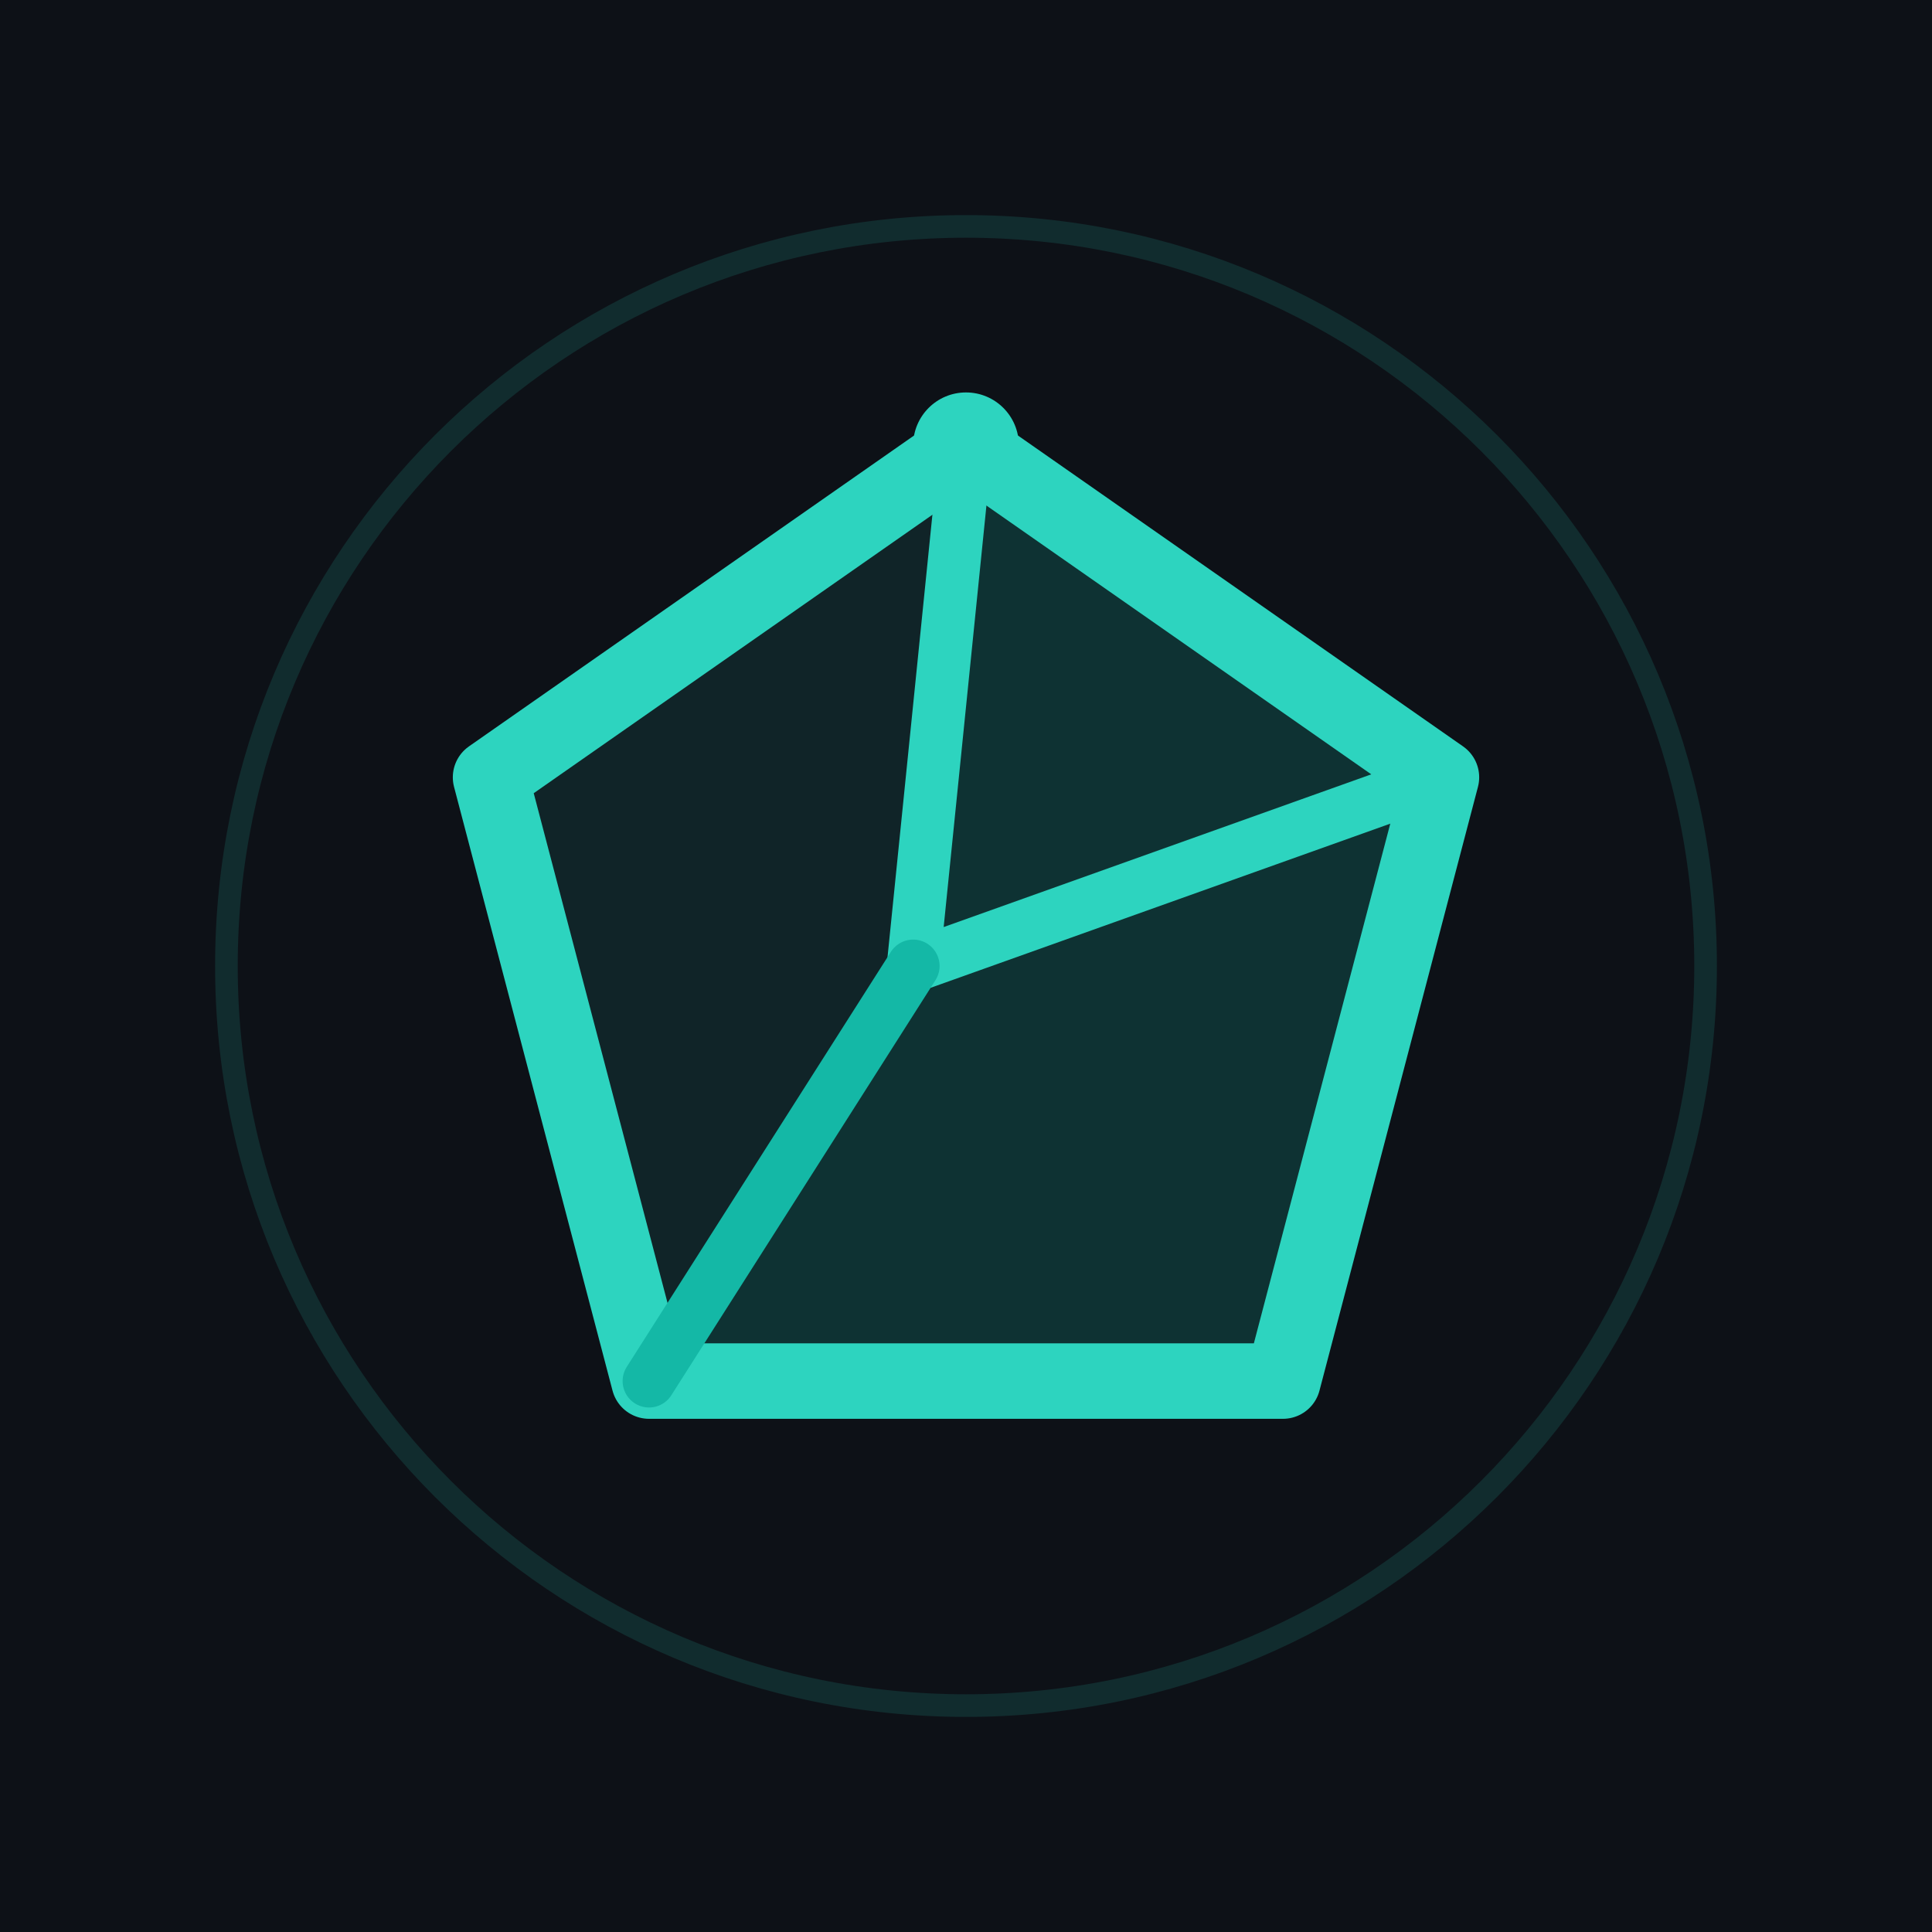
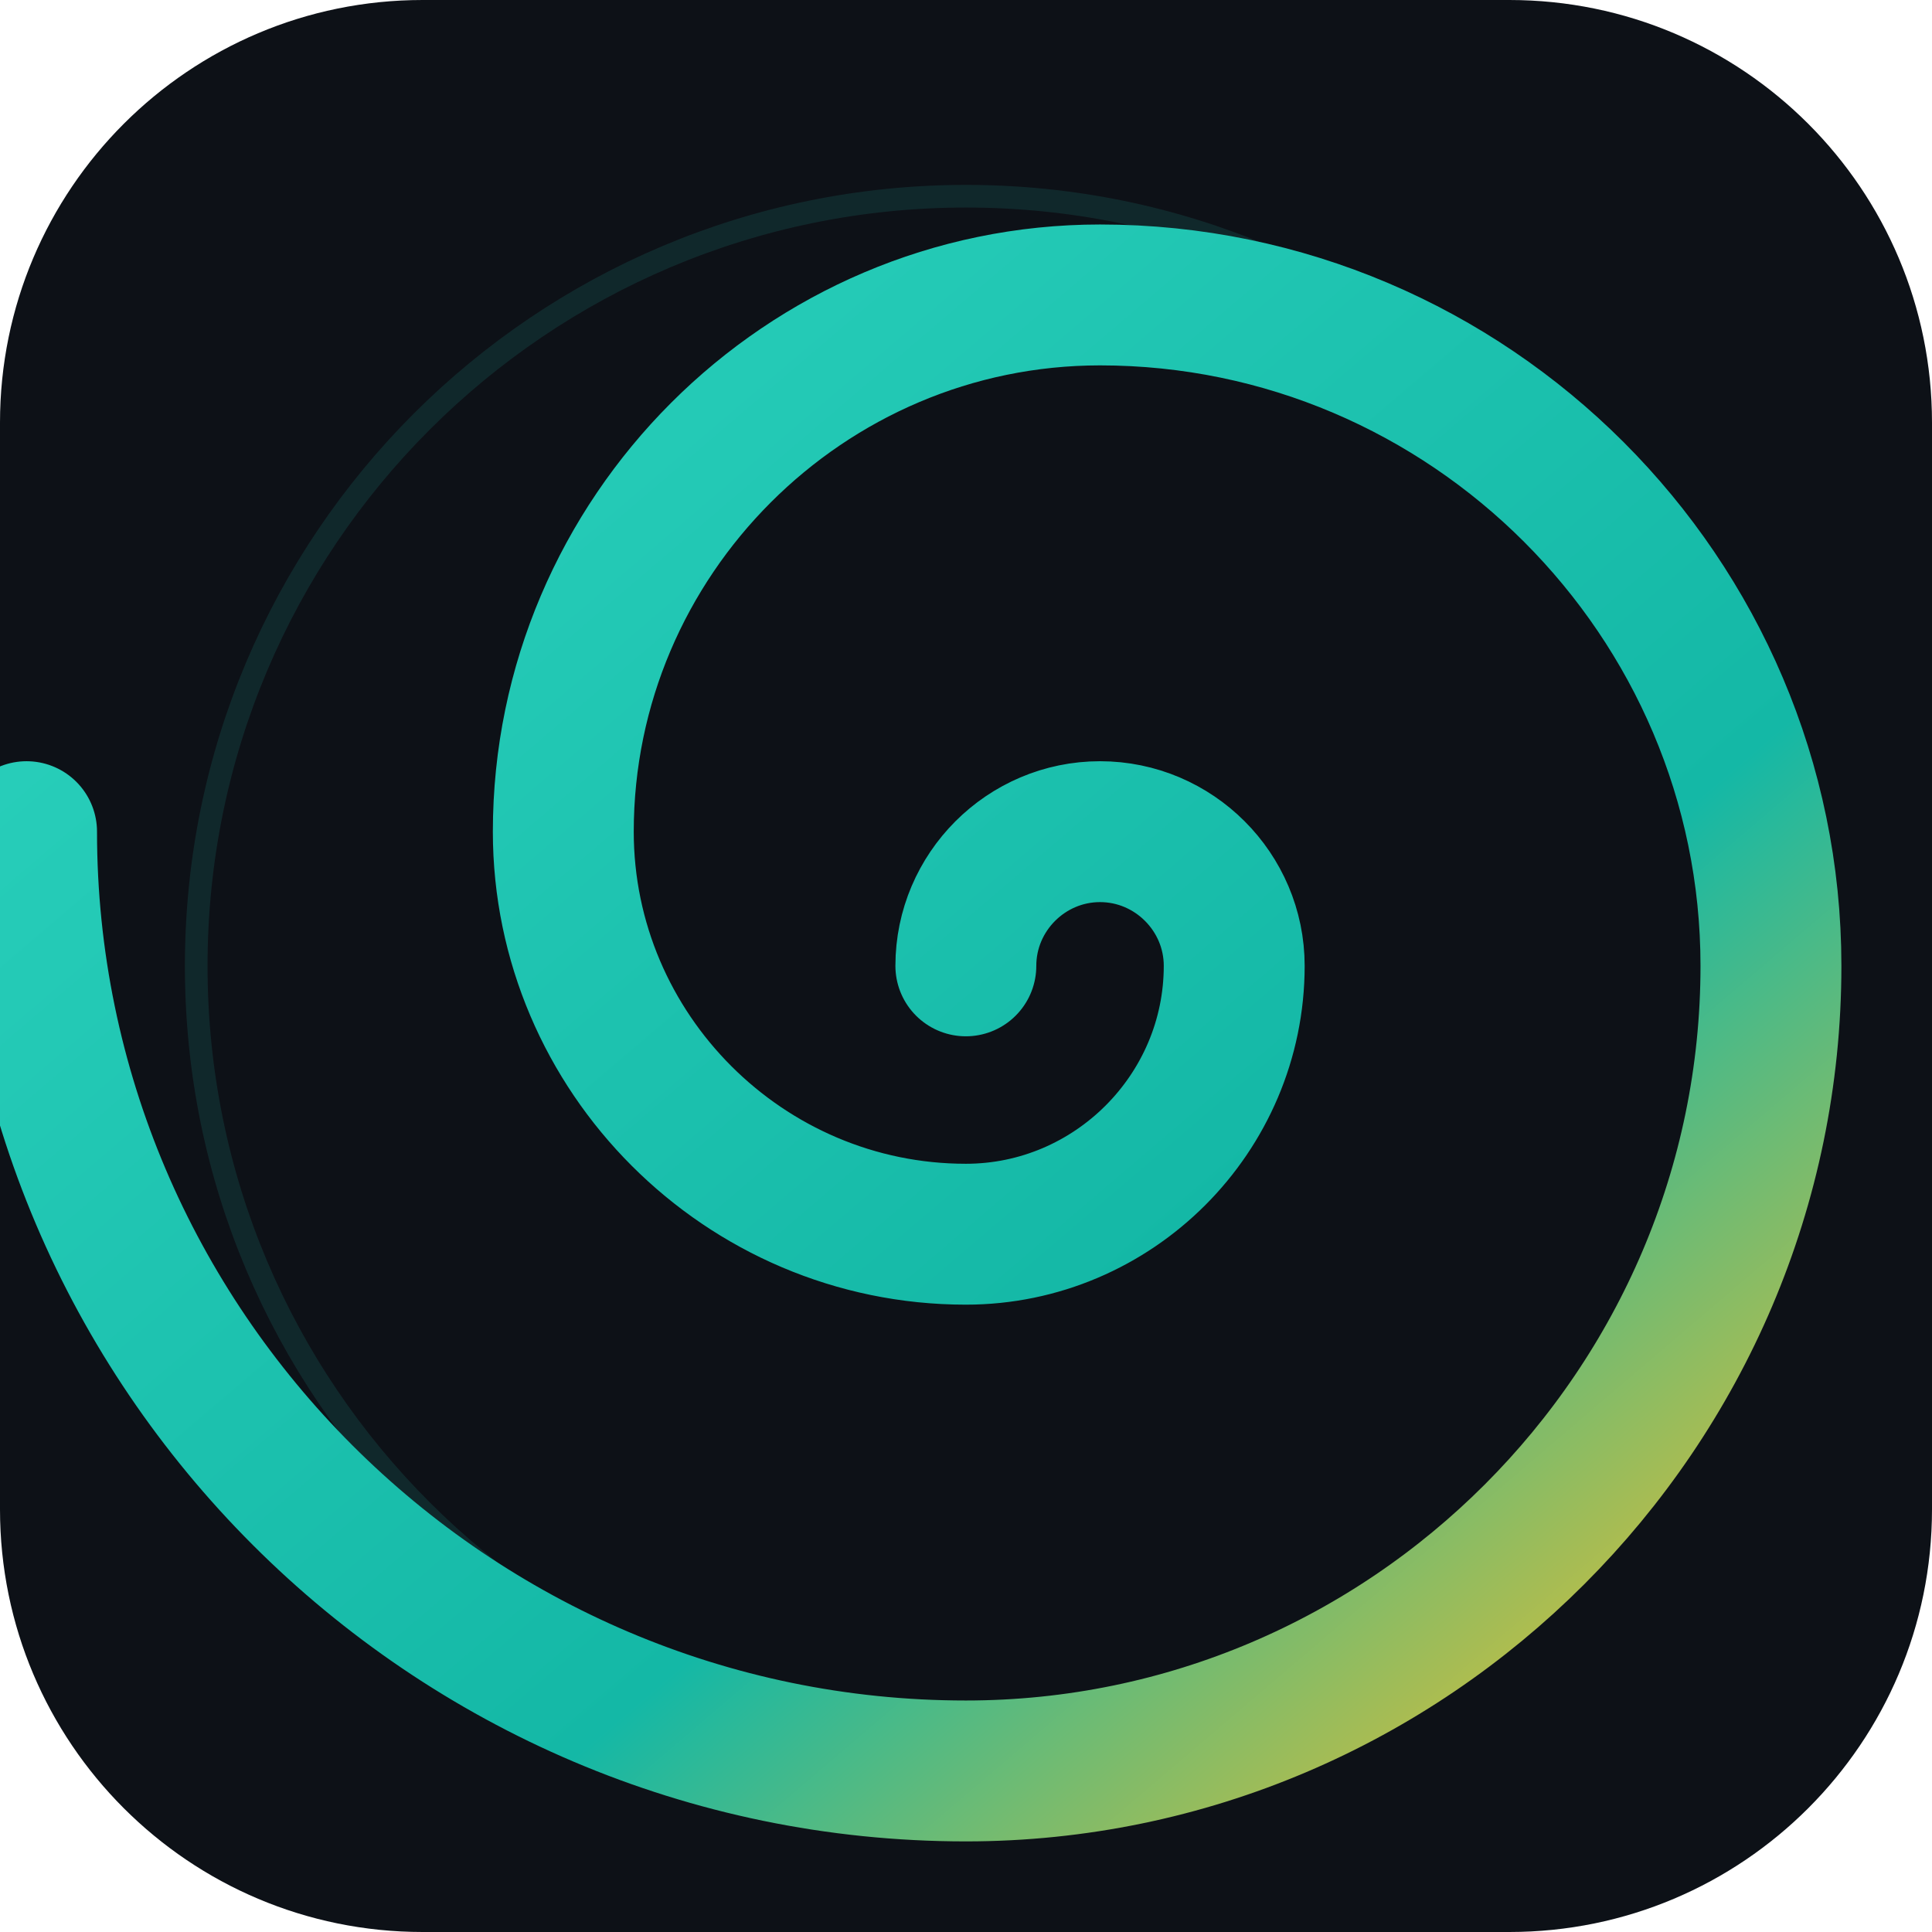
<svg xmlns="http://www.w3.org/2000/svg" viewBox="0 0 512 512" width="512" height="512">
-   <rect width="512" height="512" fill="#0d1117" />
-   <circle cx="256" cy="256" r="196" fill="none" stroke="#2dd4bf" stroke-opacity="0.14" stroke-width="6" />
-   <polygon points="256,118 242,256 172,366 130,206" fill="#2dd4bf" fill-opacity="0.10" />
-   <polygon points="256,118 382,206 340,366 172,366 242,256" fill="#14b8a6" fill-opacity="0.20" />
-   <polygon points="256,118 382,206 340,366 172,366 130,206" fill="none" stroke="#2dd4bf" stroke-width="20" stroke-linejoin="round" stroke-linecap="round" />
-   <polyline points="256,118 242,256 382,206" fill="none" stroke="#2dd4bf" stroke-width="14" stroke-linejoin="round" stroke-linecap="round" />
-   <line x1="242" y1="256" x2="172" y2="366" stroke="#14b8a6" stroke-width="14" stroke-linecap="round" />
-   <circle cx="256" cy="118" r="14" fill="#2dd4bf" />
+   <defs>
+     <linearGradient id="spiralGrad" x1="0%" y1="0%" x2="100%" y2="100%">
+       <stop offset="0%" stop-color="#2dd4bf" />
+       <stop offset="65%" stop-color="#14b8a6" />
+       <stop offset="100%" stop-color="#fbbf24" />
+     </linearGradient>
+   </defs>
+   <rect width="512" height="512" rx="112" fill="#0d1117" />
+   <circle cx="256" cy="256" r="204" fill="none" stroke="#2dd4bf" stroke-opacity="0.12" stroke-width="6" />
+   <g transform="translate(42.6, 42.6) scale(17.78)">
+     <path d="M12 12c0-1.1.9-2 2-2s2 .9 2 2c0 2.2-1.8 4-4 4-3.3 0-6-2.7-6-6 0-4.4 3.6-8 8-8 5.5 0 10 4.5 10 10 0 6.6-5.4 12-12 12-7.7 0-14-6.3-14-14" fill="none" stroke="url(#spiralGrad)" stroke-width="2.1" stroke-linecap="round" stroke-linejoin="round" />
+   </g>
</svg>
